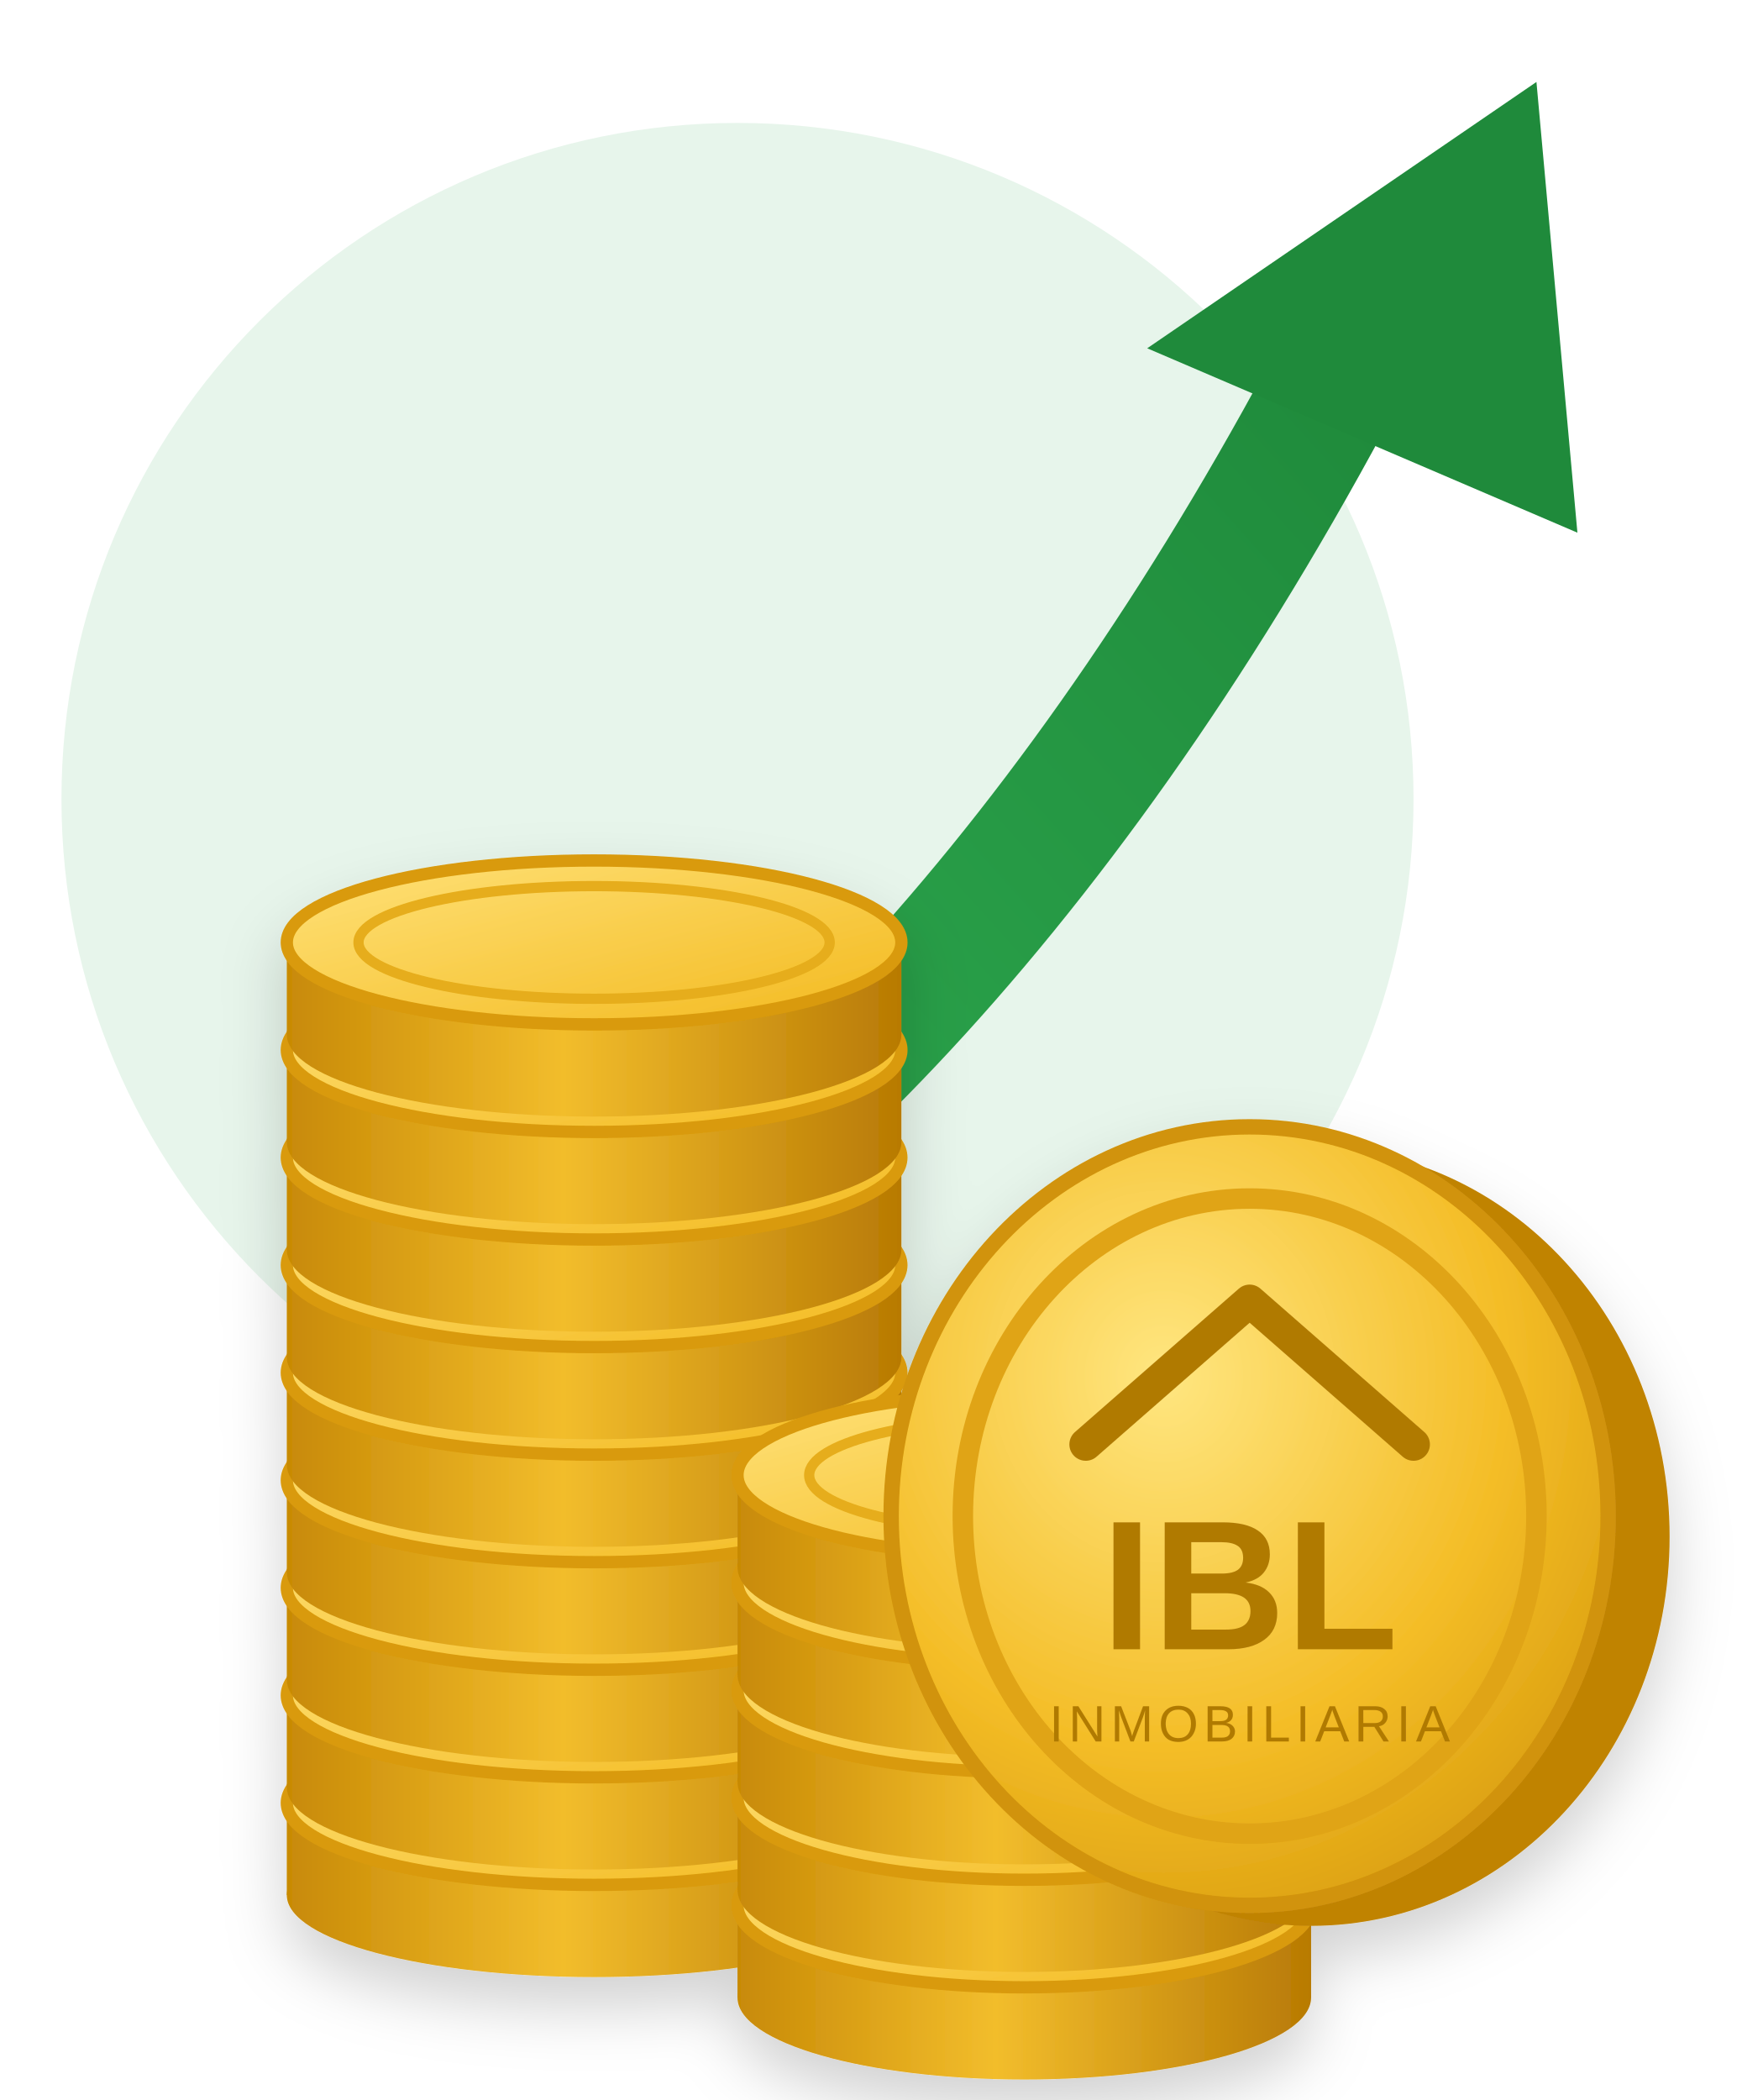
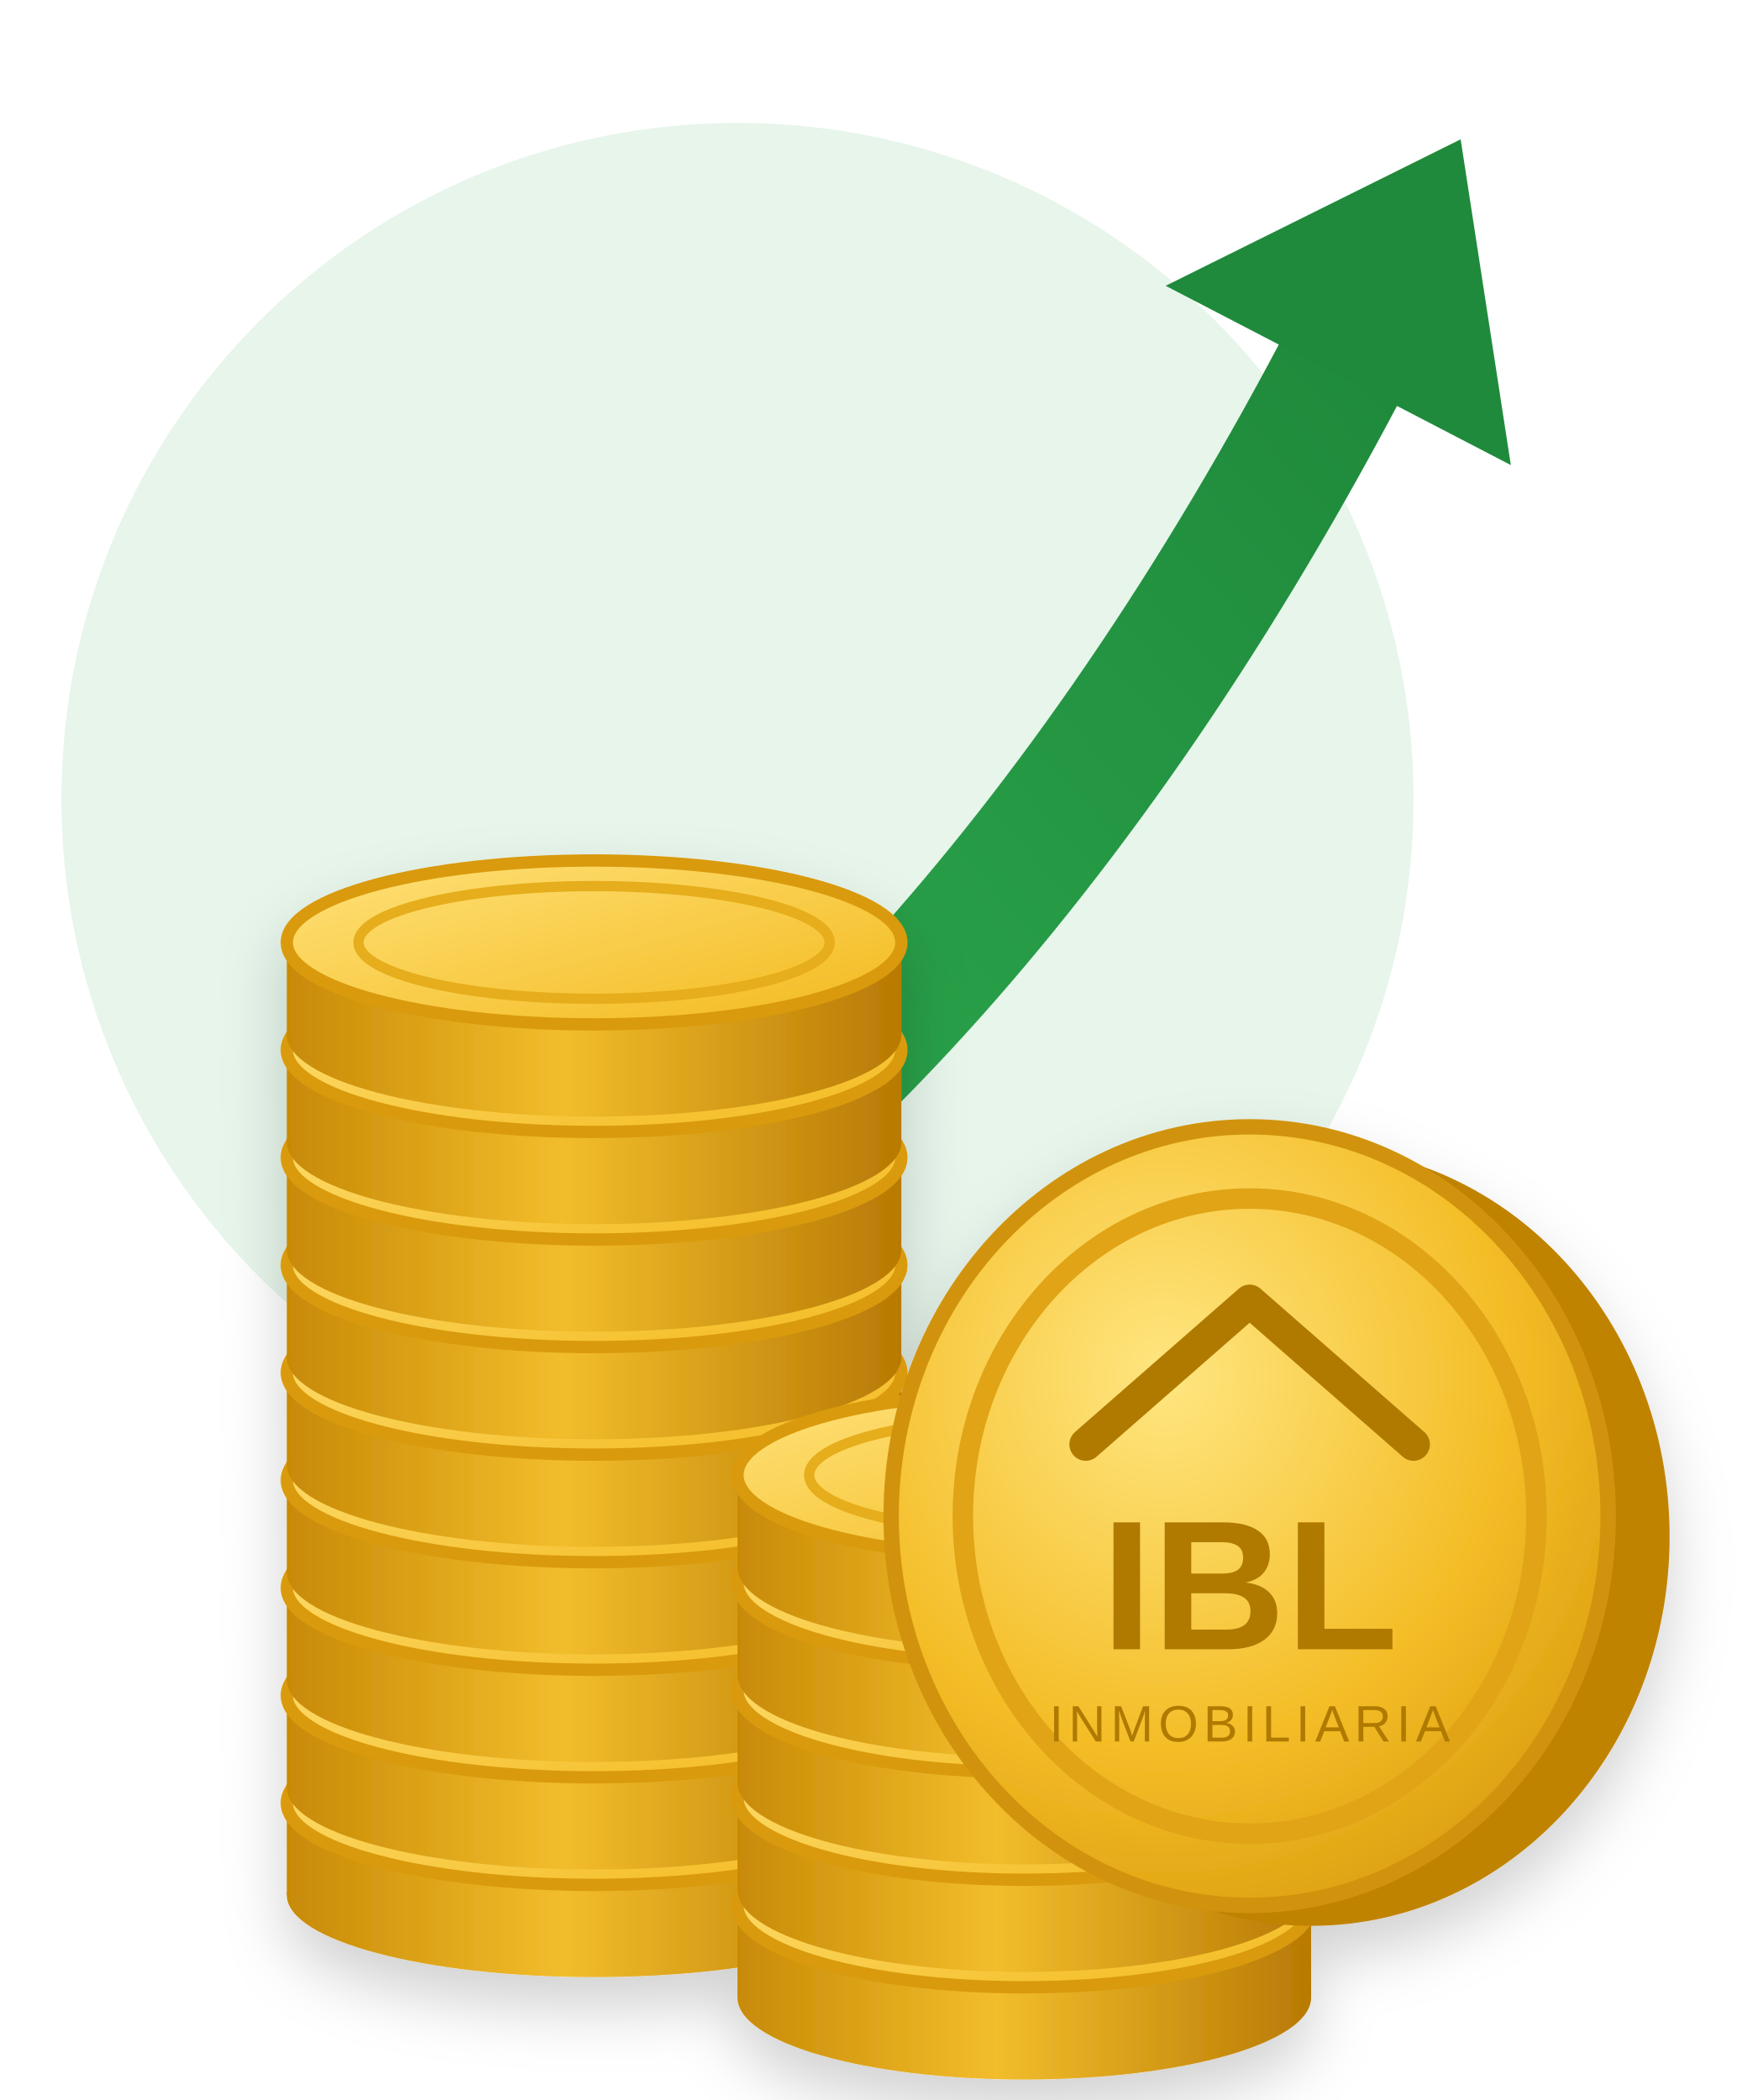
<svg xmlns="http://www.w3.org/2000/svg" viewBox="0 0 170 205">
  <defs>
    <linearGradient id="side" x1="0" x2="1">
      <stop offset="0" stop-color="#c88a06" />
      <stop offset=".45" stop-color="#f2bd2c" />
      <stop offset="1" stop-color="#b87a04" />
    </linearGradient>
    <linearGradient id="top" x1="0" y1="0" x2="1" y2="1">
      <stop offset="0" stop-color="#ffe27a" />
      <stop offset="1" stop-color="#f3b91d" />
    </linearGradient>
    <radialGradient id="face" cx=".38" cy=".32" r=".8">
      <stop offset="0" stop-color="#ffe680" />
      <stop offset=".6" stop-color="#f4bd27" />
      <stop offset="1" stop-color="#d69a0c" />
    </radialGradient>
    <linearGradient id="arrow" x1="0" y1="1" x2="1" y2="0">
      <stop offset="0" stop-color="#2fae52" />
      <stop offset="1" stop-color="#1f8a3b" />
    </linearGradient>
    <filter id="sh" x="-20%" y="-20%" width="140%" height="140%">
      <feDropShadow dx="0" dy="3" stdDeviation="3" flood-color="#000" flood-opacity=".18" />
    </filter>
  </defs>
  <circle cx="72" cy="78" r="66" fill="#e7f5eb" />
  <path d="M44 132 C 74 118, 106 84, 132 34" fill="none" stroke="url(#arrow)" stroke-width="13" stroke-linecap="round" />
-   <polygon points="150,8 154,52 112,34" fill="#1f8a3b" />
+   <polygon points="142.6,13.6 147.5,45.4 113.8,27.9" fill="#1f8a3b" />
  <g filter="url(#sh)">
    <g>
      <ellipse cx="58" cy="185" rx="30" ry="8" fill="url(#side)" />
      <rect x="28" y="176" width="60" height="9" fill="url(#side)" />
      <ellipse cx="58" cy="176" rx="30" ry="8" fill="url(#top)" stroke="#d99a0b" stroke-width="1.2" />
      <ellipse cx="58" cy="176" rx="23" ry="5.5" fill="none" stroke="#e6ad1a" stroke-width="1" />
    </g>
    <g>
      <ellipse cx="58" cy="174.5" rx="30" ry="8" fill="url(#side)" />
      <rect x="28" y="165.5" width="60" height="9" fill="url(#side)" />
      <ellipse cx="58" cy="165.5" rx="30" ry="8" fill="url(#top)" stroke="#d99a0b" stroke-width="1.2" />
      <ellipse cx="58" cy="165.5" rx="23" ry="5.5" fill="none" stroke="#e6ad1a" stroke-width="1" />
    </g>
    <g>
      <ellipse cx="58" cy="164" rx="30" ry="8" fill="url(#side)" />
      <rect x="28" y="155" width="60" height="9" fill="url(#side)" />
      <ellipse cx="58" cy="155" rx="30" ry="8" fill="url(#top)" stroke="#d99a0b" stroke-width="1.2" />
      <ellipse cx="58" cy="155" rx="23" ry="5.5" fill="none" stroke="#e6ad1a" stroke-width="1" />
    </g>
    <g>
      <ellipse cx="58" cy="153.5" rx="30" ry="8" fill="url(#side)" />
      <rect x="28" y="144.5" width="60" height="9" fill="url(#side)" />
      <ellipse cx="58" cy="144.5" rx="30" ry="8" fill="url(#top)" stroke="#d99a0b" stroke-width="1.2" />
      <ellipse cx="58" cy="144.5" rx="23" ry="5.5" fill="none" stroke="#e6ad1a" stroke-width="1" />
    </g>
    <g>
      <ellipse cx="58" cy="143" rx="30" ry="8" fill="url(#side)" />
      <rect x="28" y="134" width="60" height="9" fill="url(#side)" />
      <ellipse cx="58" cy="134" rx="30" ry="8" fill="url(#top)" stroke="#d99a0b" stroke-width="1.2" />
      <ellipse cx="58" cy="134" rx="23" ry="5.5" fill="none" stroke="#e6ad1a" stroke-width="1" />
    </g>
    <g>
      <ellipse cx="58" cy="132.5" rx="30" ry="8" fill="url(#side)" />
      <rect x="28" y="123.5" width="60" height="9" fill="url(#side)" />
      <ellipse cx="58" cy="123.5" rx="30" ry="8" fill="url(#top)" stroke="#d99a0b" stroke-width="1.2" />
      <ellipse cx="58" cy="123.5" rx="23" ry="5.5" fill="none" stroke="#e6ad1a" stroke-width="1" />
    </g>
    <g>
      <ellipse cx="58" cy="122" rx="30" ry="8" fill="url(#side)" />
      <rect x="28" y="113" width="60" height="9" fill="url(#side)" />
      <ellipse cx="58" cy="113" rx="30" ry="8" fill="url(#top)" stroke="#d99a0b" stroke-width="1.2" />
      <ellipse cx="58" cy="113" rx="23" ry="5.5" fill="none" stroke="#e6ad1a" stroke-width="1" />
    </g>
    <g>
      <ellipse cx="58" cy="111.5" rx="30" ry="8" fill="url(#side)" />
      <rect x="28" y="102.5" width="60" height="9" fill="url(#side)" />
      <ellipse cx="58" cy="102.5" rx="30" ry="8" fill="url(#top)" stroke="#d99a0b" stroke-width="1.2" />
      <ellipse cx="58" cy="102.5" rx="23" ry="5.5" fill="none" stroke="#e6ad1a" stroke-width="1" />
    </g>
    <g>
      <ellipse cx="58" cy="101" rx="30" ry="8" fill="url(#side)" />
      <rect x="28" y="92" width="60" height="9" fill="url(#side)" />
      <ellipse cx="58" cy="92" rx="30" ry="8" fill="url(#top)" stroke="#d99a0b" stroke-width="1.2" />
      <ellipse cx="58" cy="92" rx="23" ry="5.5" fill="none" stroke="#e6ad1a" stroke-width="1" />
    </g>
    <g>
      <ellipse cx="100" cy="195" rx="28" ry="8" fill="url(#side)" />
      <rect x="72" y="186" width="56" height="9" fill="url(#side)" />
      <ellipse cx="100" cy="186" rx="28" ry="8" fill="url(#top)" stroke="#d99a0b" stroke-width="1.2" />
      <ellipse cx="100" cy="186" rx="21" ry="5.5" fill="none" stroke="#e6ad1a" stroke-width="1" />
    </g>
    <g>
      <ellipse cx="100" cy="184.5" rx="28" ry="8" fill="url(#side)" />
      <rect x="72" y="175.5" width="56" height="9" fill="url(#side)" />
      <ellipse cx="100" cy="175.5" rx="28" ry="8" fill="url(#top)" stroke="#d99a0b" stroke-width="1.2" />
      <ellipse cx="100" cy="175.5" rx="21" ry="5.5" fill="none" stroke="#e6ad1a" stroke-width="1" />
    </g>
    <g>
      <ellipse cx="100" cy="174" rx="28" ry="8" fill="url(#side)" />
      <rect x="72" y="165" width="56" height="9" fill="url(#side)" />
      <ellipse cx="100" cy="165" rx="28" ry="8" fill="url(#top)" stroke="#d99a0b" stroke-width="1.2" />
      <ellipse cx="100" cy="165" rx="21" ry="5.5" fill="none" stroke="#e6ad1a" stroke-width="1" />
    </g>
    <g>
      <ellipse cx="100" cy="163.5" rx="28" ry="8" fill="url(#side)" />
      <rect x="72" y="154.5" width="56" height="9" fill="url(#side)" />
      <ellipse cx="100" cy="154.5" rx="28" ry="8" fill="url(#top)" stroke="#d99a0b" stroke-width="1.2" />
      <ellipse cx="100" cy="154.5" rx="21" ry="5.5" fill="none" stroke="#e6ad1a" stroke-width="1" />
    </g>
    <g>
      <ellipse cx="100" cy="153" rx="28" ry="8" fill="url(#side)" />
      <rect x="72" y="144" width="56" height="9" fill="url(#side)" />
      <ellipse cx="100" cy="144" rx="28" ry="8" fill="url(#top)" stroke="#d99a0b" stroke-width="1.2" />
      <ellipse cx="100" cy="144" rx="21" ry="5.5" fill="none" stroke="#e6ad1a" stroke-width="1" />
    </g>
    <g>
      <ellipse cx="128" cy="150" rx="35" ry="38" fill="#c08305" />
      <ellipse cx="122" cy="148" rx="35" ry="38" fill="url(#face)" stroke="#d1930a" stroke-width="1.5" />
      <ellipse cx="122" cy="148" rx="28" ry="31" fill="none" stroke="#e0a417" stroke-width="2" />
      <path d="M106 141 L122 127 L138 141" fill="none" stroke="#b07a05" stroke-width="3.2" stroke-linejoin="round" stroke-linecap="round" />
      <text x="122" y="161" text-anchor="middle" font-family="Arial Black, Arial, sans-serif" font-weight="900" font-size="18" fill="#b07a05">IBL</text>
      <text x="122" y="170" text-anchor="middle" font-family="Arial, sans-serif" font-size="5" letter-spacing=".5" fill="#b07a05">INMOBILIARIA</text>
    </g>
  </g>
</svg>
